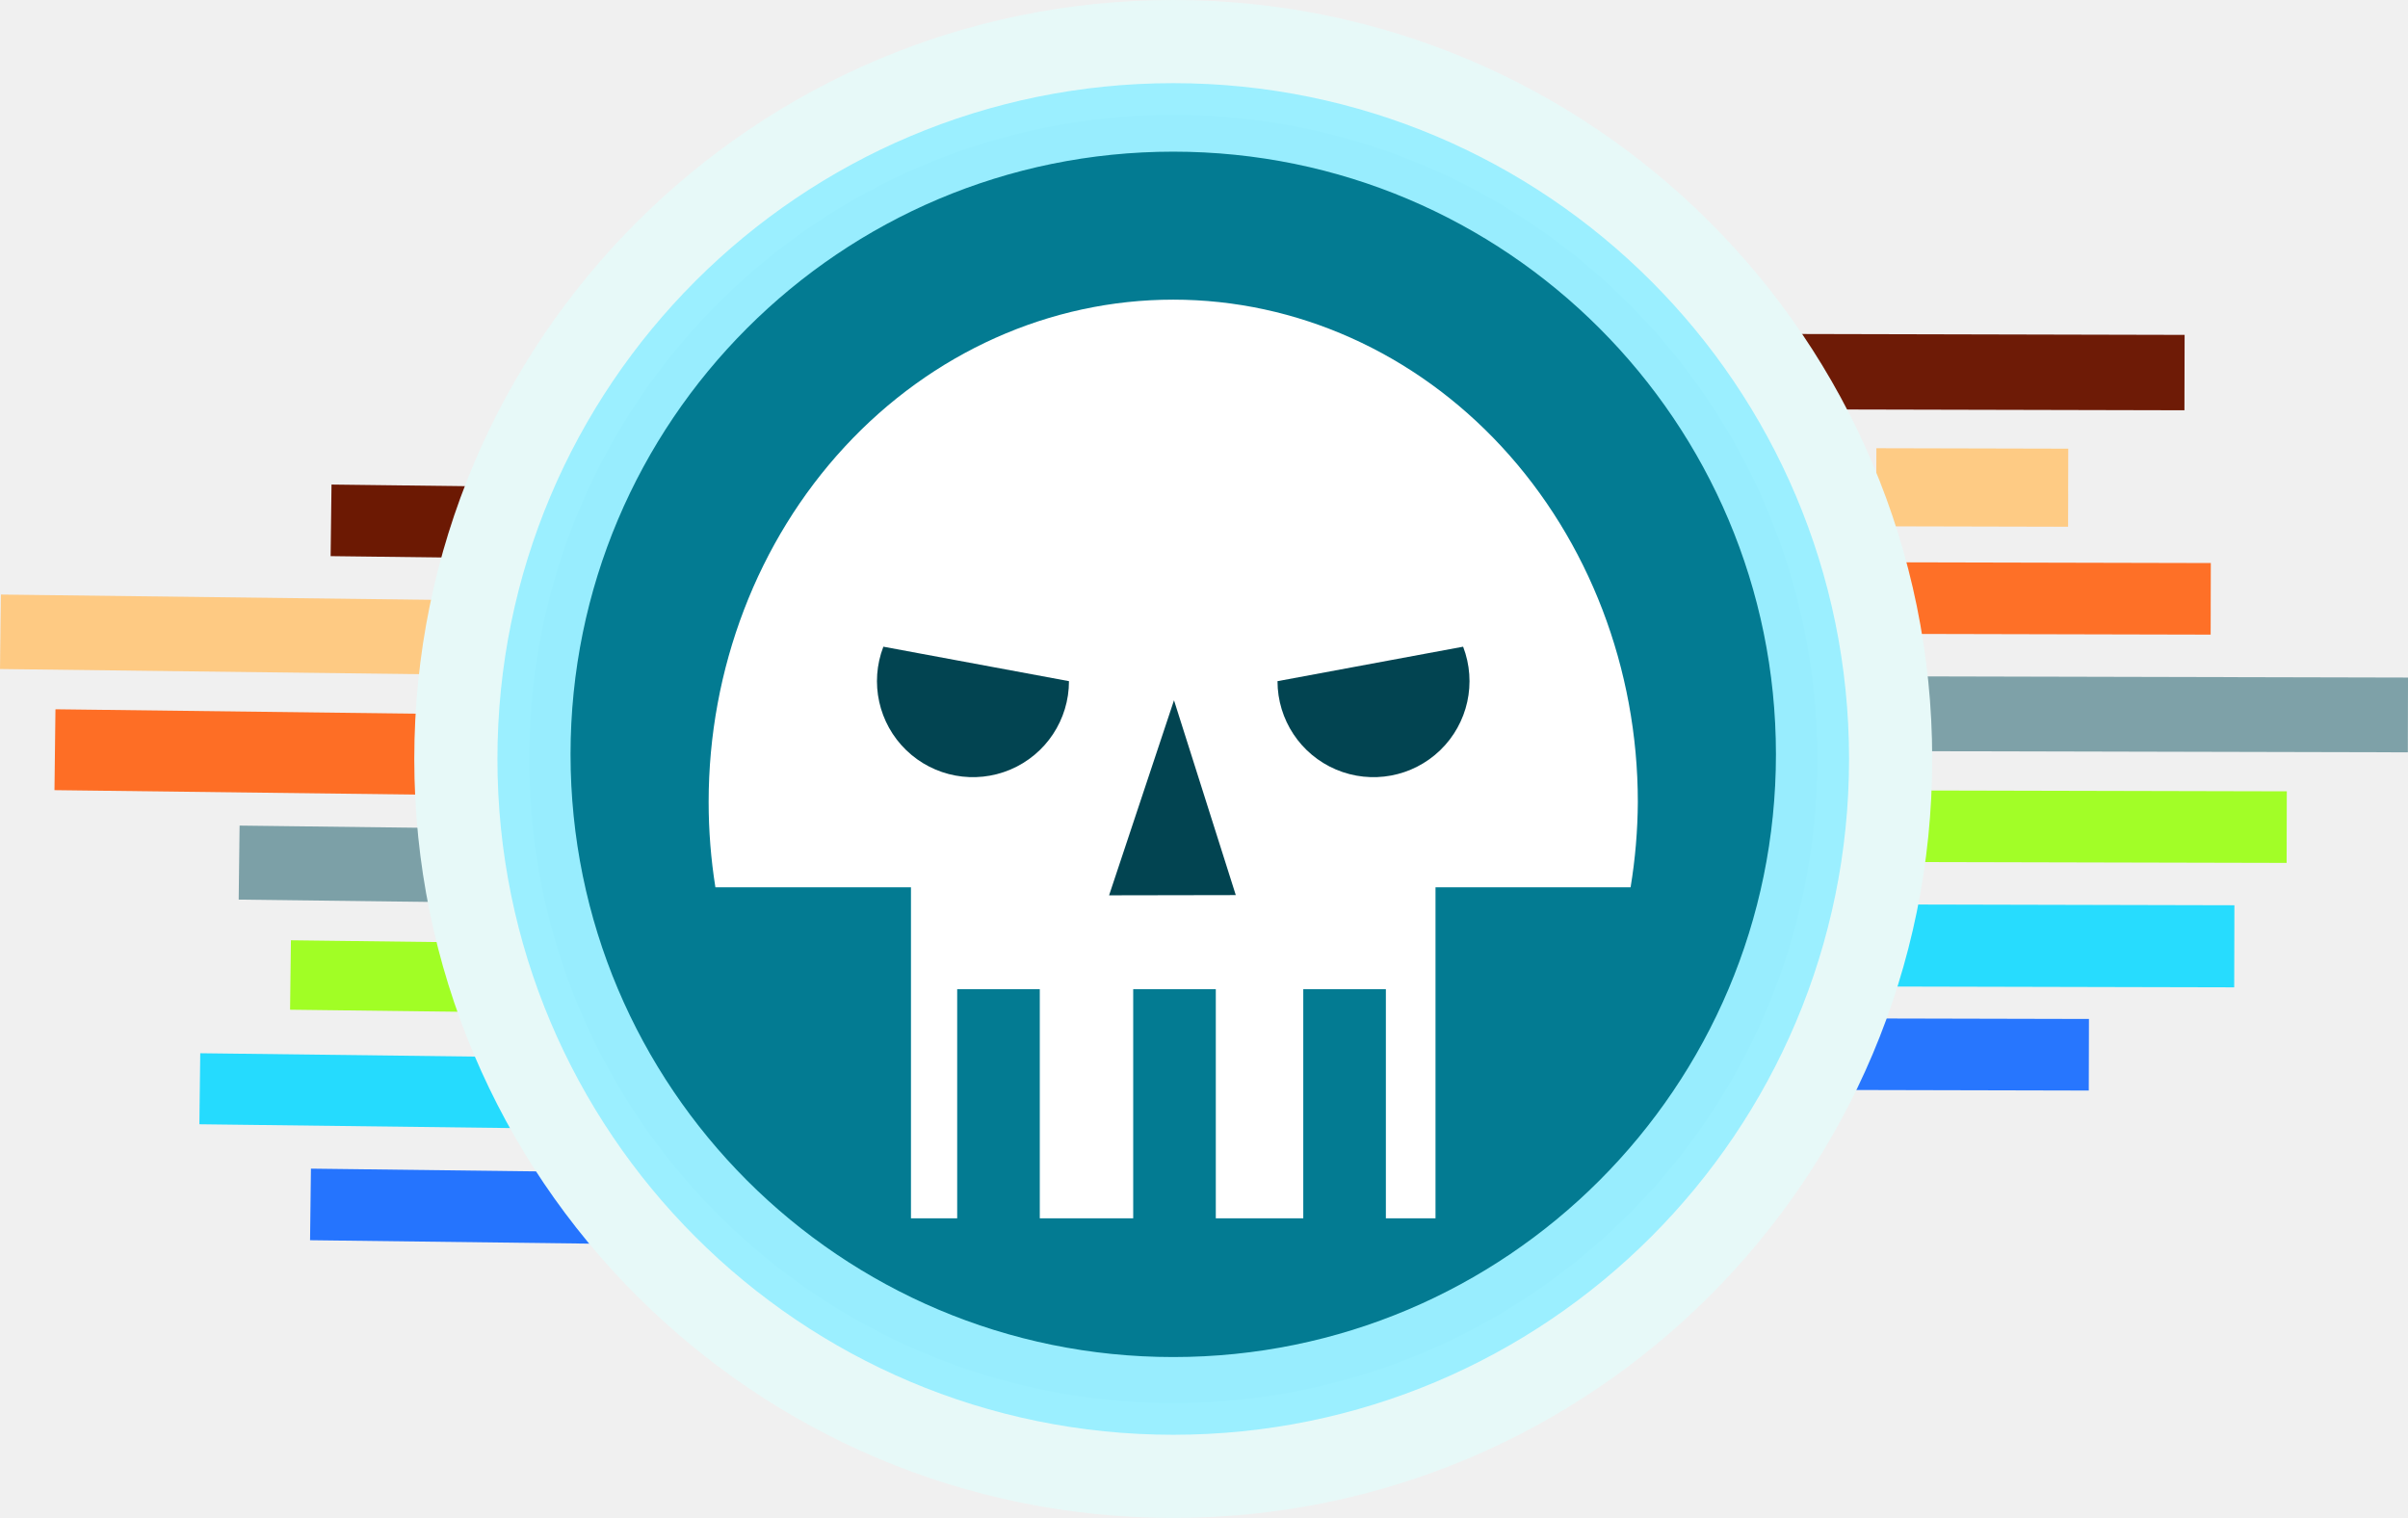
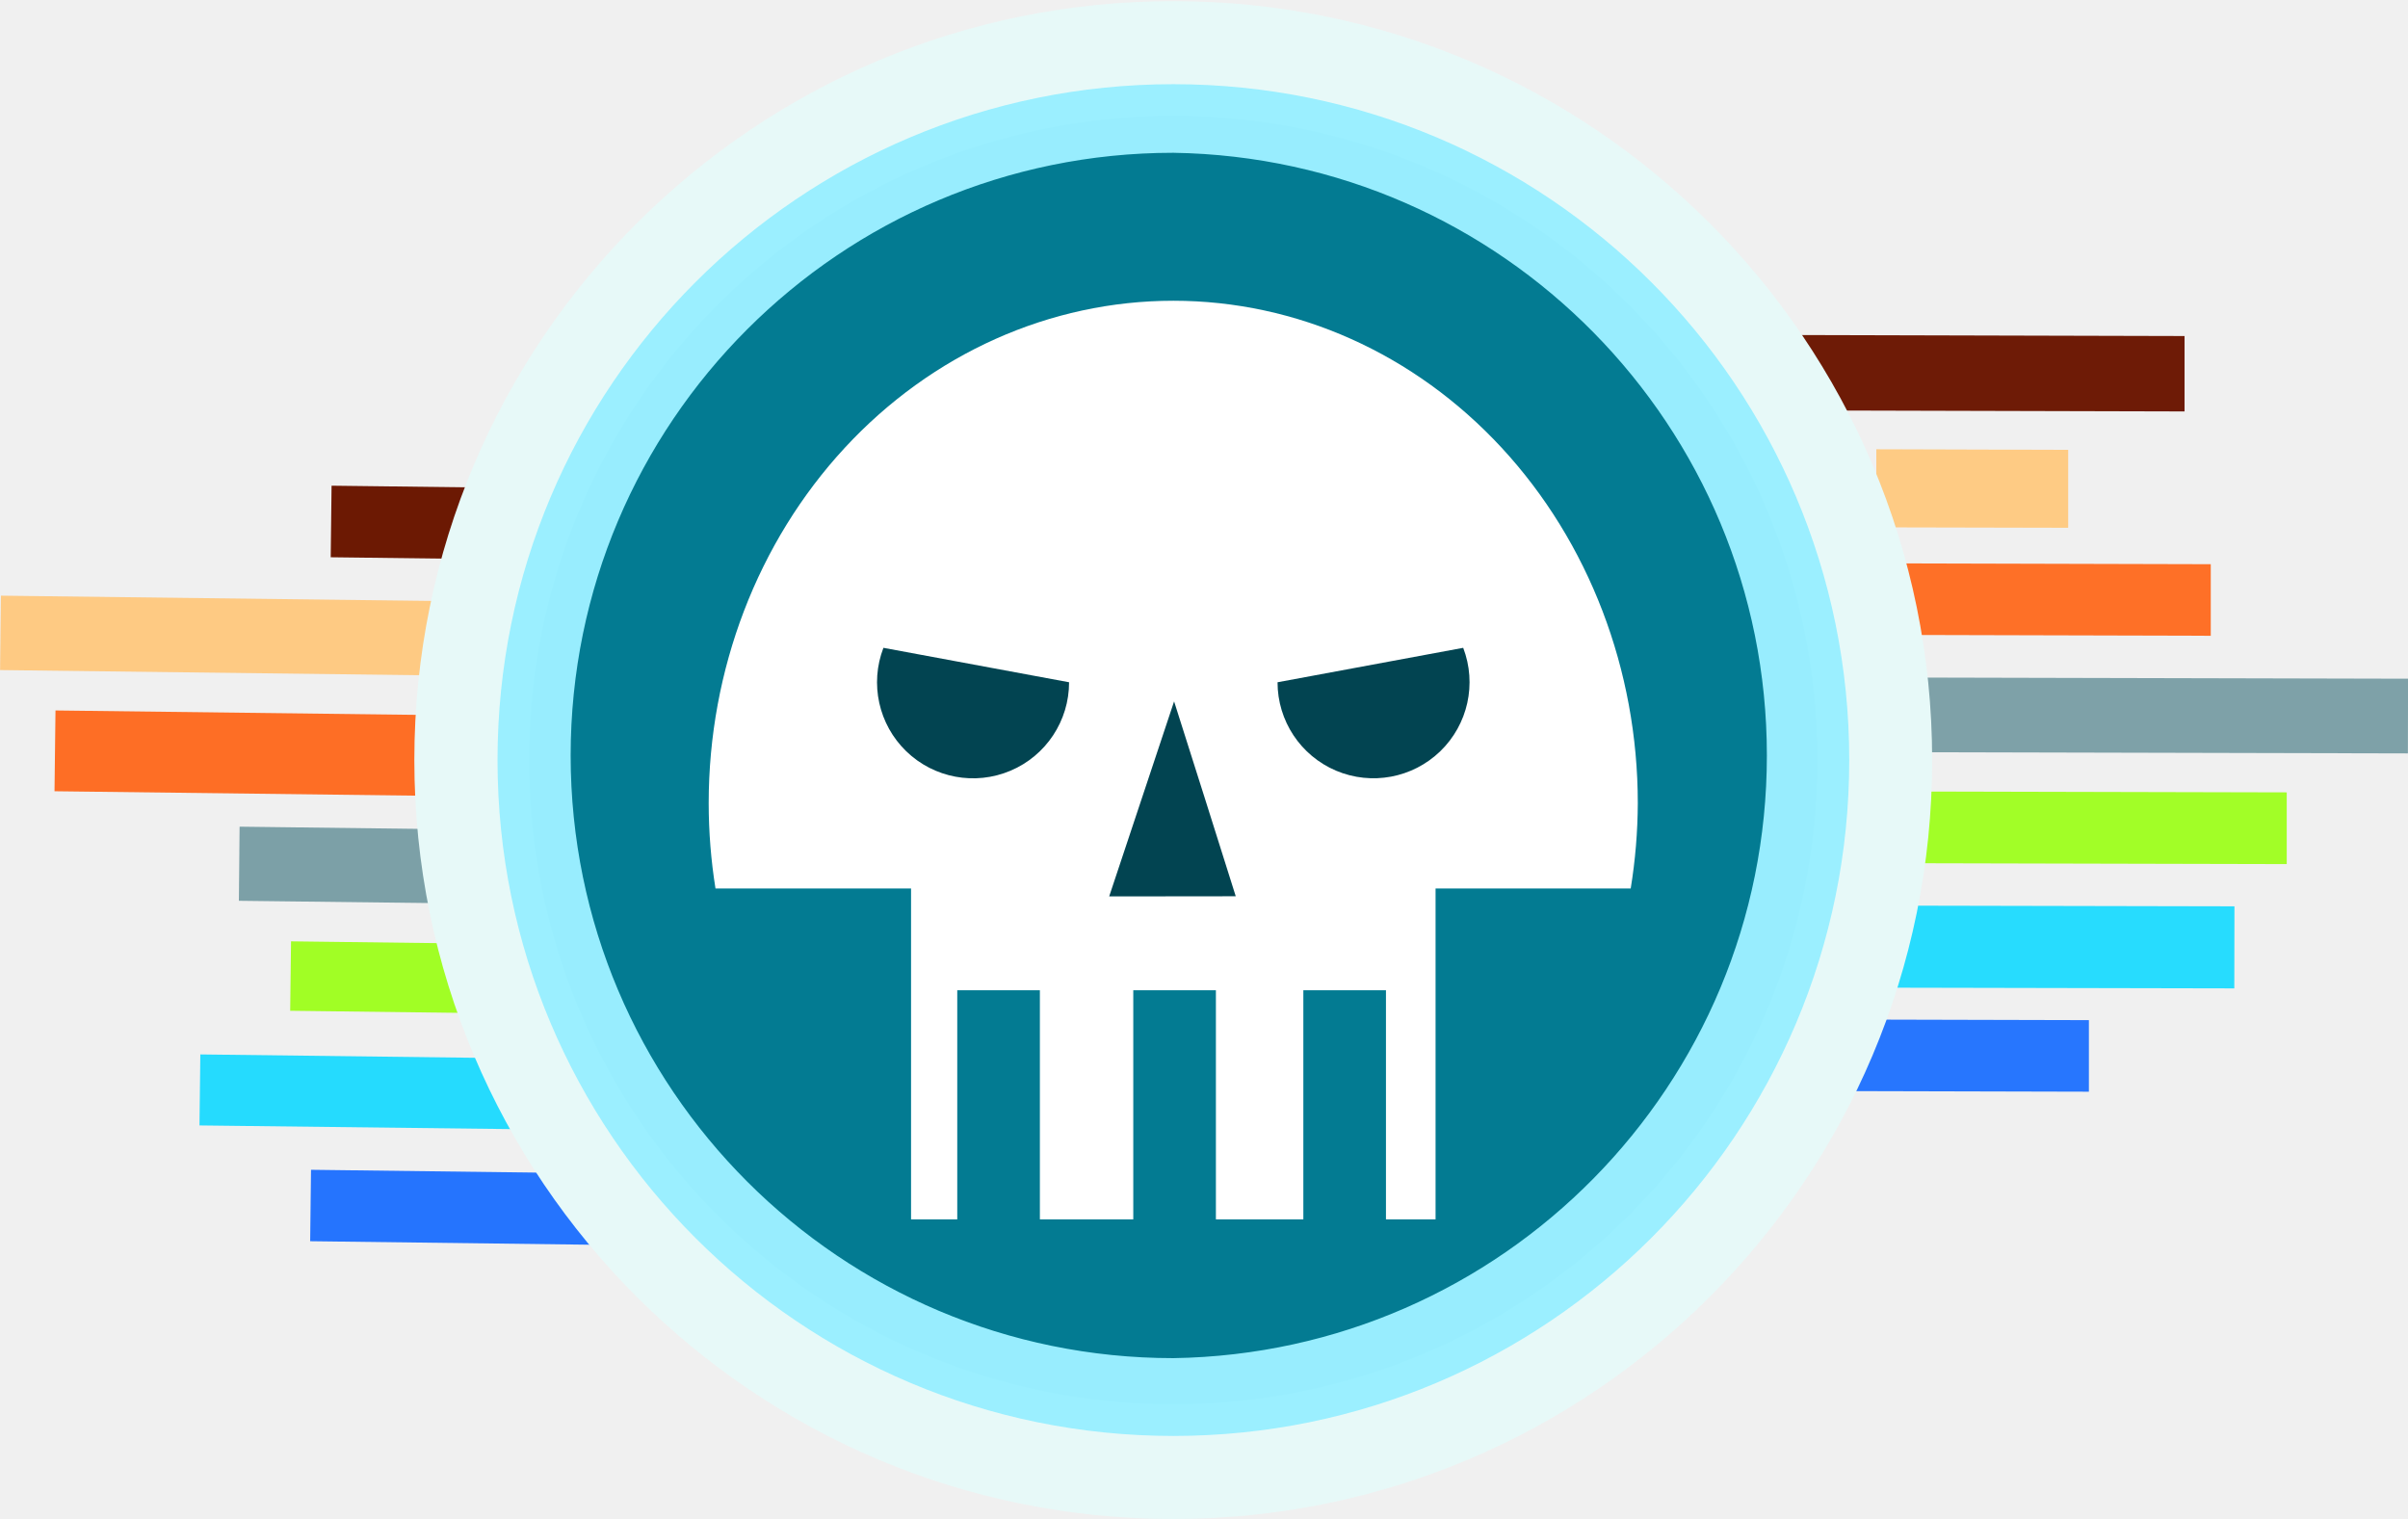
- <svg xmlns="http://www.w3.org/2000/svg" width="906.694" height="571.552" viewBox="0 0 239.896 151.223">
+ <svg xmlns="http://www.w3.org/2000/svg" width="906.7" height="571.6" viewBox="0 0 239.9 151.2">
  <style>.B{opacity:.987}.C{fill-opacity:.988}</style>
-   <g transform="matrix(.141187 0 0 .141187 -310.1994 87.90795)">
-     <path d="M3488.6-225.962l-.118 50.507 268.483.626.118-50.507z" fill="#fe6c22" class="B C" />
-     <path d="M3511.2-64.956l-.118 50.507 299.49.7.118-50.507z" fill="#a0fe22" class="B C" />
-     <path d="M3529.765 15.563l-.135 57.916 243.954.57.135-57.916z" fill="#22dbfe" class="B C" />
-     <path d="M3474.873-145.518l-.123 52.76 421.35.983.123-52.76z" fill="#7a9fa6" class="B C" />
-     <path d="M3521.094-306.363l-.13 55.093 135.398.316.13-55.093z" fill="#fec982" class="B C" />
-     <path d="M3431.584 95.81l-.118 50.507 239.5.56.118-50.507z" fill="#2272fe" class="B C" />
-     <path d="M3466.996-386.965l-.124 53.2 271.592.634.124-53.2z" fill="#6a1600" class="B C" />
-     <path d="M2603.653-117.643l-.7 57.074-367.437-4.515.7-57.074z" fill="#fe6c22" class="B" />
-     <path d="M2578.702 43.015l-.602 48.992-176.338-2.167.602-48.992z" fill="#a0fe22" class="B" />
-     <path d="M2558.963 123.254l-.616 50.11-220.58-2.7.616-50.11z" fill="#22dbfe" class="B" />
-     <path d="M2616.203-37.007l-.642 52.227-250.056-3.073.642-52.227z" fill="#7a9fa6" class="B" />
-     <path d="M2572.34-198.5l-.646 52.55-374.607-4.603.646-52.55z" fill="#fec982" class="B" />
-     <path d="M2655.96 204.928l-.62 50.504-239.472-2.943.62-50.504z" fill="#2272fe" class="B" />
-     <path d="M2627.6-278.314L2627-227.8l-196.618-2.416.62-50.504z" fill="#6a1600" class="B" />
-     <circle cx="3024.946" cy="-87.09" r="535.542" fill="#e7f9f8" />
-     <circle cx="3024.946" cy="-87.09" r="454.46" fill="#037b92" />
-     <path d="M3024.946-411.2c-86.946 0-170.332 37.344-231.812 103.818s-96.02 156.63-96.02 250.64a382.54 382.54 0 0 0 4.767 60.209h138V237.02h32.617V75.348h58.285v161.67h65.91V75.348h58.285v161.67h61.72V75.348h58.285v161.67h35.02V3.467h137.66a382.45 382.45 0 0 0 5.108-60.209c0-94.008-34.54-184.165-96.02-250.64S3111.893-411.2 3024.946-411.2z" fill="#fff" />
-     <path d="M3069.077 8.96l-89.4.16 45.804-137.625 21.803 68.733zm29.44-150.953c0 27.2 16.257 51.746 41.288 62.364a67.75 67.75 0 0 0 73.536-13.654c19.55-18.896 25.9-47.65 16.148-73.03m-278.116 24.32c0 27.2-16.257 51.746-41.288 62.364a67.75 67.75 0 0 1-73.536-13.654c-19.55-18.896-25.9-47.65-16.148-73.03" fill="#024451" />
-     <path d="M3024.946-563.956c-263.366 0-476.866 213.5-476.866 476.866s213.5 476.866 476.866 476.866 476.866-213.5 476.866-476.866-213.5-476.866-476.866-476.866zm0 48.33c234.874 0 425.277 190.403 425.278 425.278S3259.82 334.93 3024.946 334.93a425.28 425.28 0 0 1-425.28-425.278 425.28 425.28 0 0 1 425.28-425.278z" fill="#9aefff" class="B" />
+   <g transform="translate(-310.2 88) scale(.14119)">
+     <path d="M3488.6-226l-.1 50.5 268.5.7v-50.5z" fill="#fe6c22" class="B C" />
+     <path d="M3511.2-65l-.1 50.6 299.5.7v-50.6z" fill="#a0fe22" class="B C" />
+     <path d="M3529.8 15.6l-.2 57.9 244 .5.1-57.9z" fill="#22dbfe" class="B C" />
+     <path d="M3474.9-145.5l-.2 52.7 421.4 1 .1-52.7z" fill="#7a9fa6" class="B C" />
+     <path d="M3521-306.4v55.1l135.4.3v-55z" fill="#fec982" class="B C" />
+     <path d="M3431.6 95.8l-.1 50.5 239.5.6V96.4z" fill="#2272fe" class="B C" />
+     <path d="M3467-387l-.1 53.2 271.6.7v-53.2z" fill="#6a1600" class="B C" />
+     <path d="M2603.7-117.6l-.7 57-367.5-4.5.7-57z" fill="#fe6c22" class="B" />
+     <path d="M2578.7 43l-.6 49-176.3-2.2.6-49z" fill="#a0fe22" class="B" />
+     <path d="M2559 123.3l-.7 50-220.5-2.6.6-50.1z" fill="#22dbfe" class="B" />
+     <path d="M2616.2-37l-.6 52.2-250-3 .5-52.3z" fill="#7a9fa6" class="B" />
+     <path d="M2572.3-198.5l-.6 52.5-374.6-4.6.6-52.5z" fill="#fec982" class="B" />
+     <path d="M2656 205l-.7 50.4-239.4-3 .6-50.4z" fill="#2272fe" class="B" />
+     <path d="M2627.6-278.3l-.6 50.5-196.6-2.4.6-50.5z" fill="#6a1600" class="B" />
+     <circle cx="3024.9" cy="-87.1" r="535.5" fill="#e7f9f8" />
+     <circle cx="3024.9" cy="-87.1" r="454.5" fill="#037b92" />
+     <path d="M3025-411.2c-87 0-170.4 37.3-231.9 103.8s-96 156.6-96 250.7a382.5 382.5 0 004.8 60.2h138V237h32.6V75.3h58.3V237h65.9V75.3h58.3V237h61.7V75.3h58.3V237h35V3.5h137.7a382.4 382.4 0 005-60.2c0-94-34.5-184.2-96-250.7S3112-411.2 3025-411.2z" fill="#fff" />
+     <path d="M3069 9l-89.3.1 45.8-137.6 21.8 68.7zm29.5-151a67.7 67.7 0 0041.3 62.4 67.8 67.8 0 0073.5-13.7 67.8 67.8 0 0016.2-73M2951.4-142a67.7 67.7 0 01-41.3 62.4 67.8 67.8 0 01-73.6-13.7 67.8 67.8 0 01-16.1-73" fill="#024451" />
+     <path d="M3025-564a476.9 476.9 0 100 953.8 476.9 476.9 0 000-953.8zm0 48.4a425.3 425.3 0 010 850.5 425.3 425.3 0 01-425.3-425.2 425.3 425.3 0 01425.2-425.3z" fill="#9aefff" class="B" />
  </g>
</svg>
